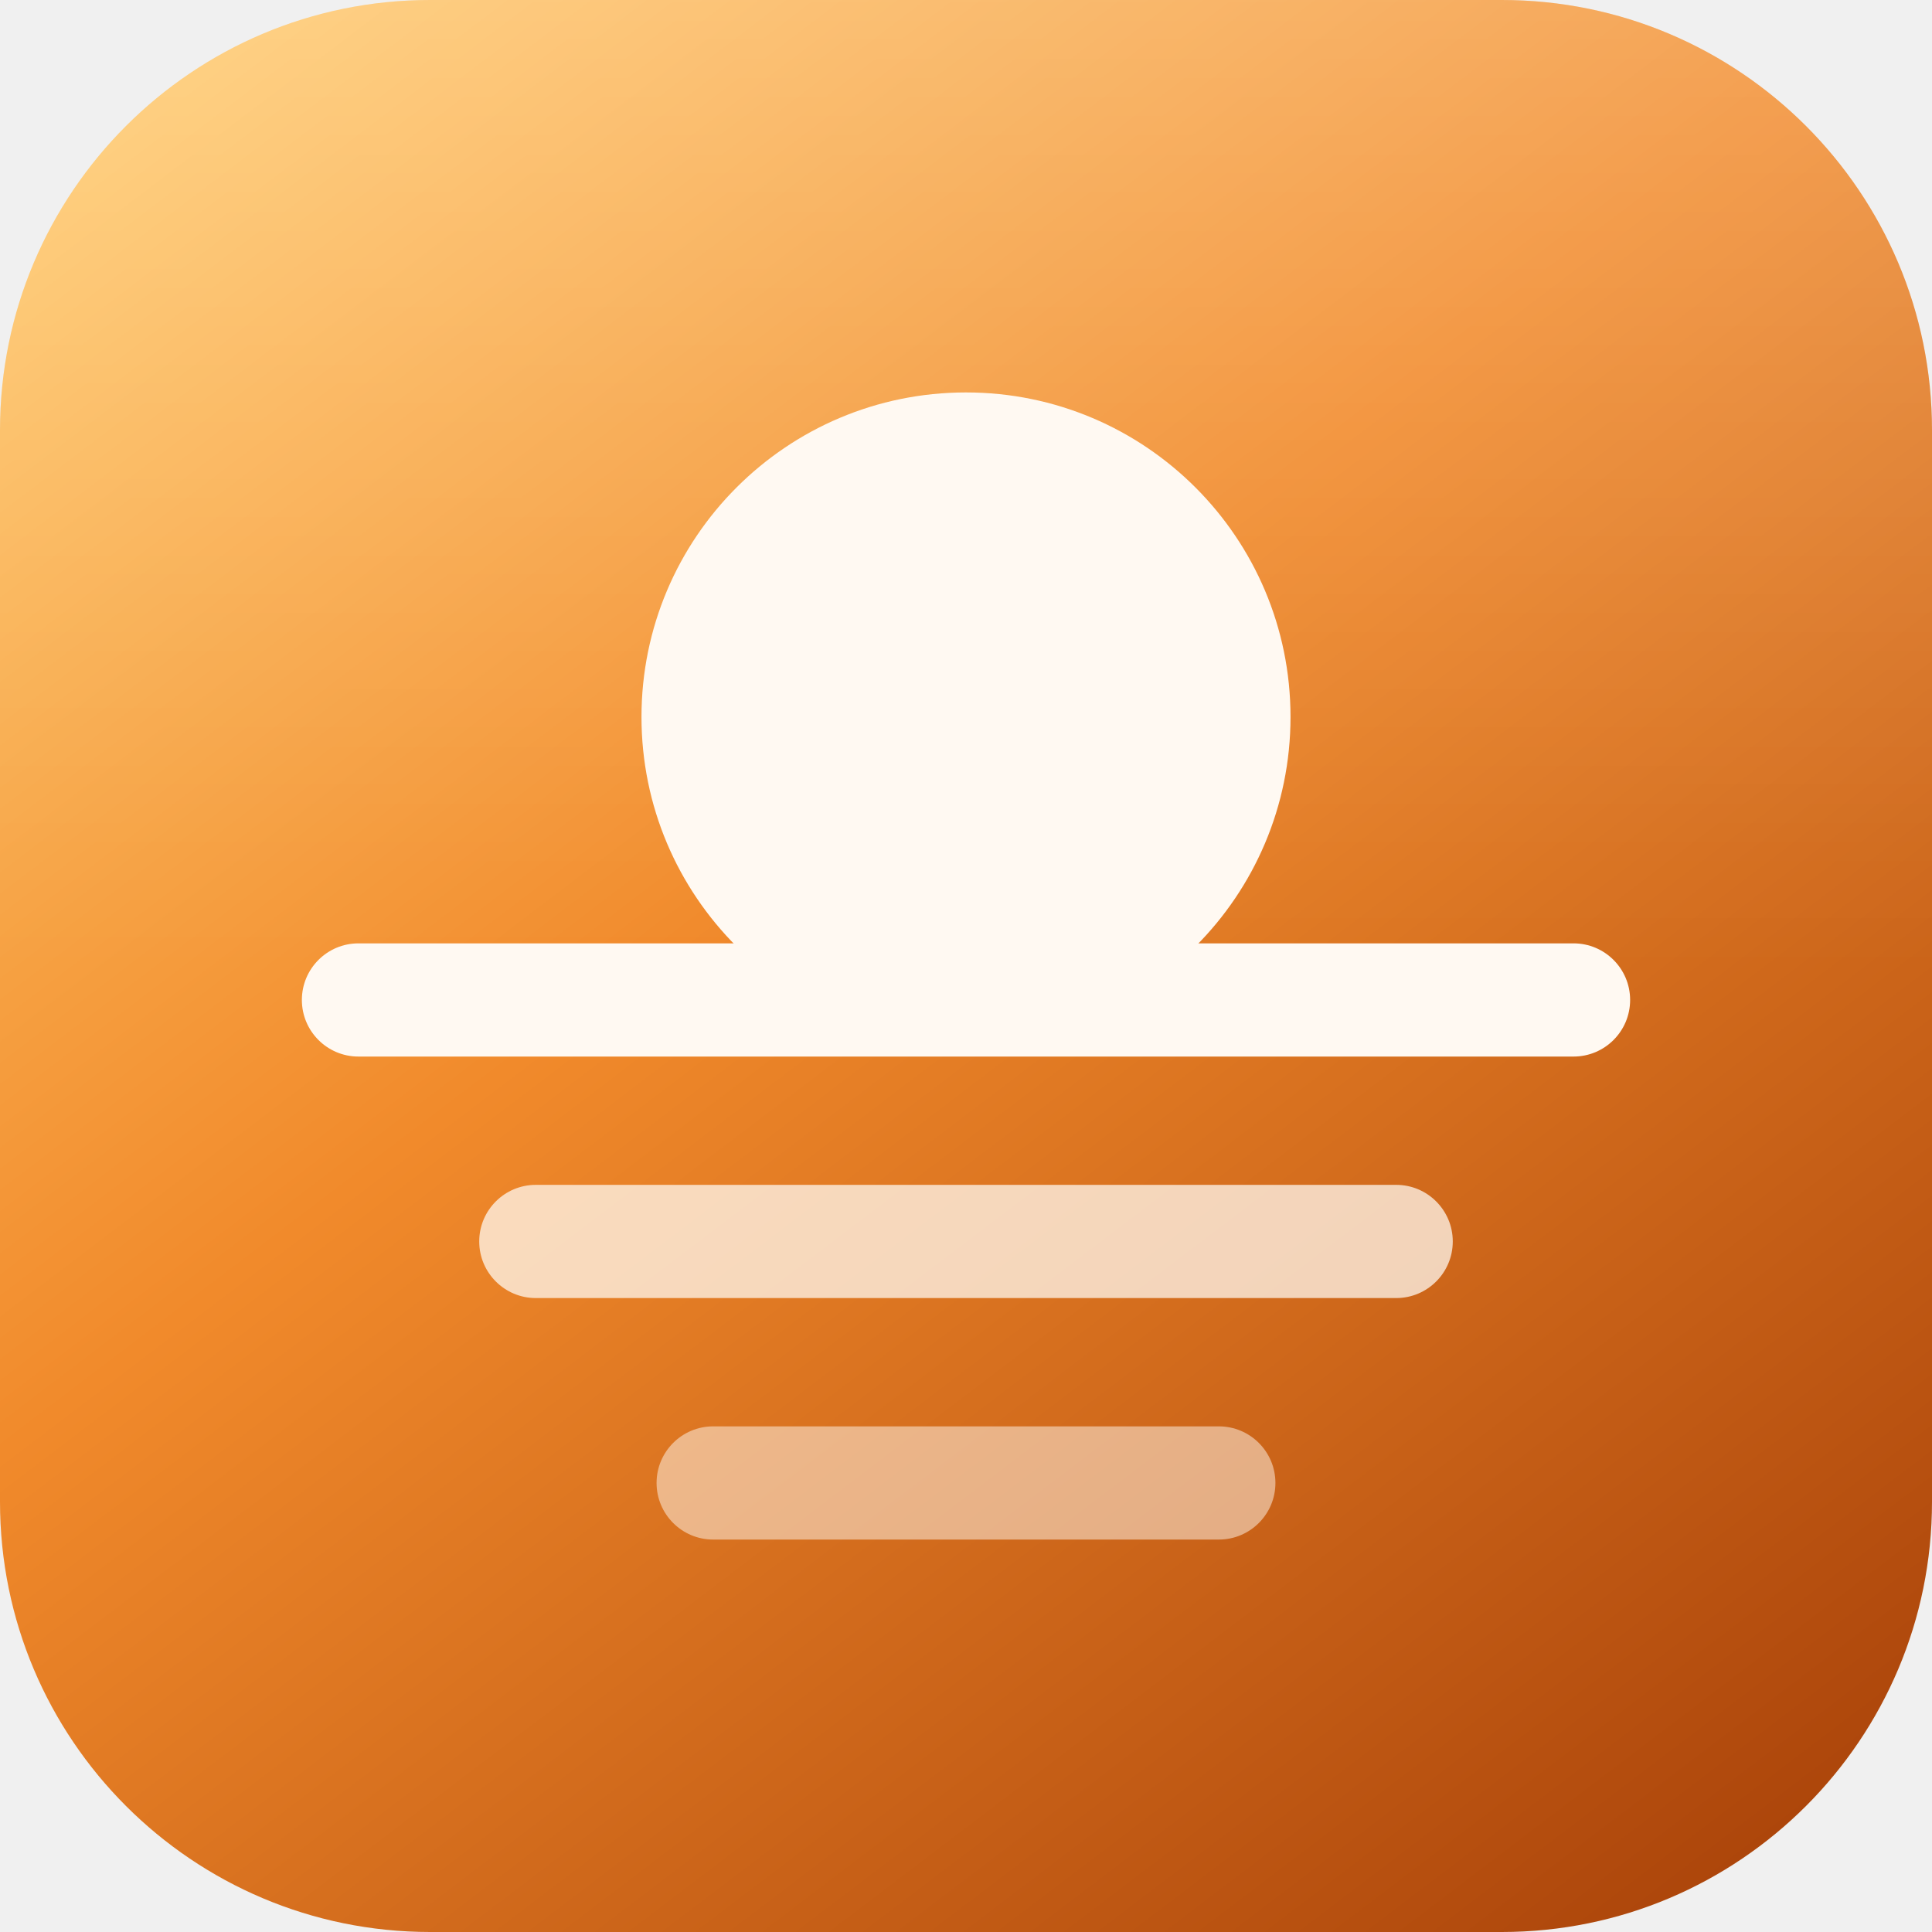
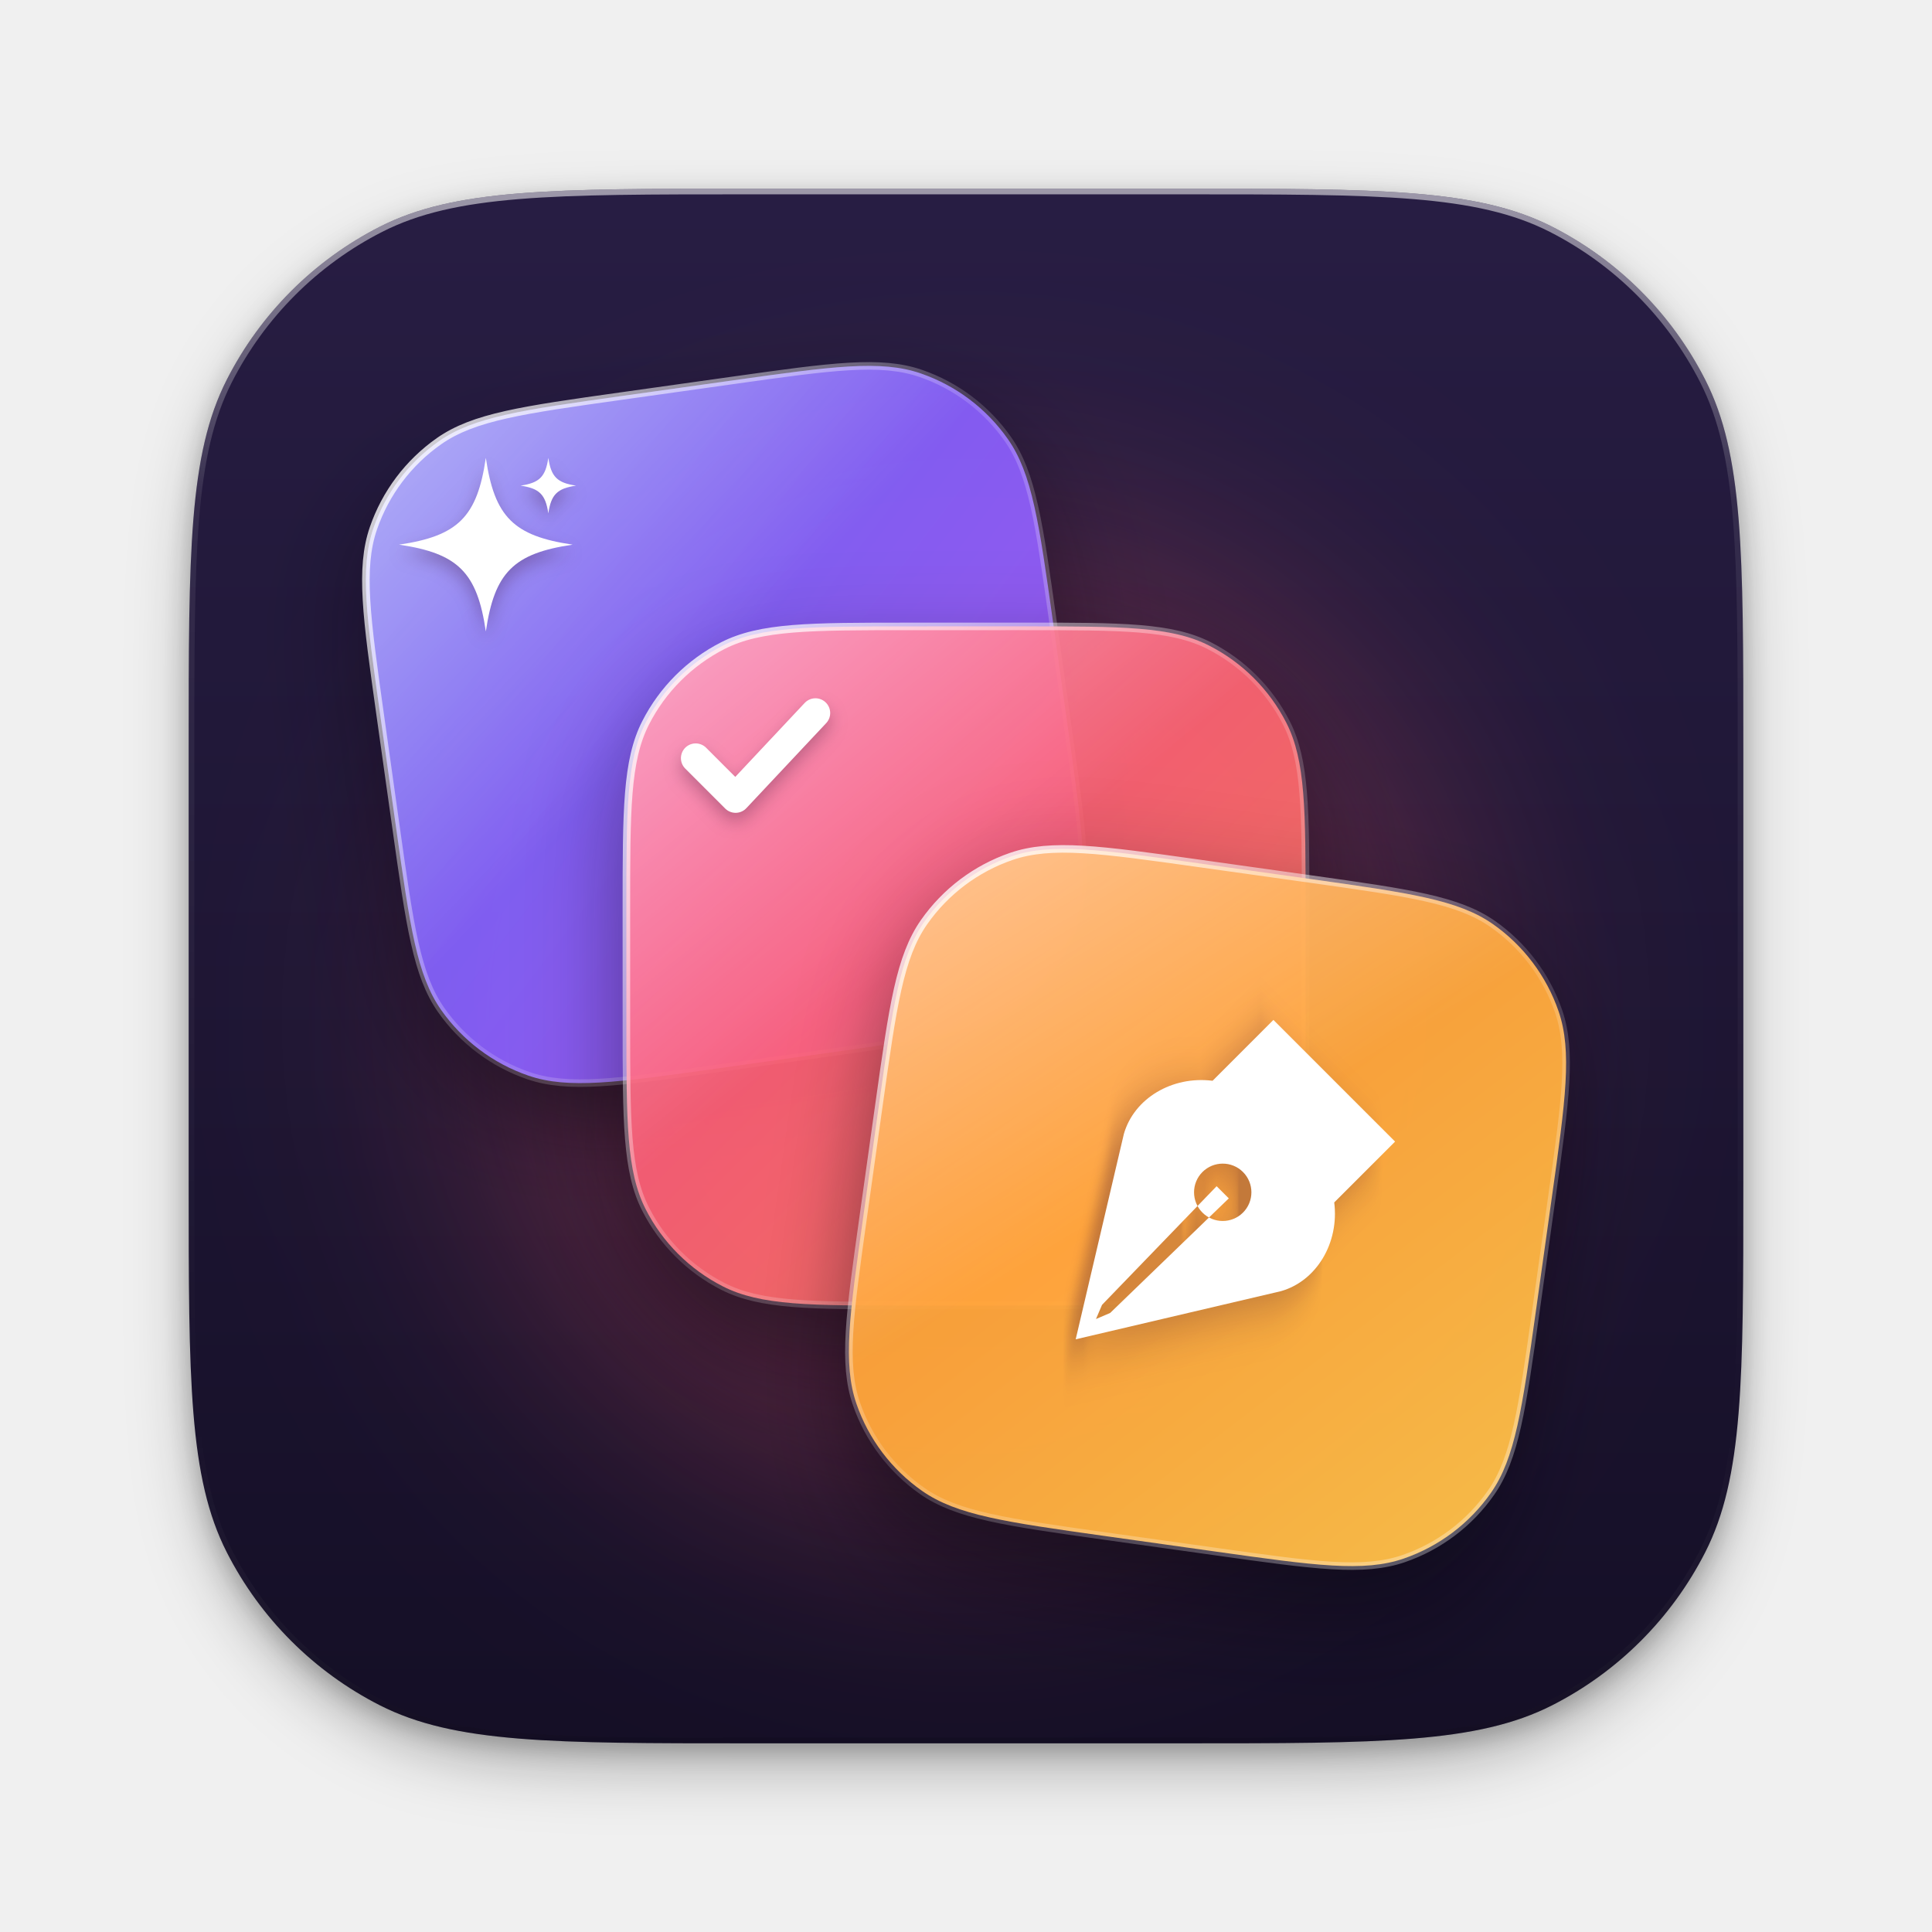
- <svg xmlns="http://www.w3.org/2000/svg" viewBox="0 0 512 512" width="512" height="512">
+ <svg xmlns="http://www.w3.org/2000/svg" viewBox="0 0 1024 1024" width="1024" height="1024">
  <defs>
-     <linearGradient id="sky" x1=".12" y1="0" x2=".88" y2="1">
-       <stop offset="0" stop-color="#ffc768" />
-       <stop offset=".42" stop-color="#f18a2b" />
-       <stop offset="1" stop-color="#ab440a" />
+     <path id="tile" d="M627.36 100c103.83 0 155.75 0 195.41 20.21a185.4 185.4 0 0 1 81.02 81.02c20.21 39.66 20.21 91.58 20.21 195.41L924 627.36c0 103.83 0 155.75 -20.21 195.41a185.4 185.4 0 0 1 -81.02 81.02c-39.66 20.21 -91.58 20.21 -195.41 20.21L396.64 924c-103.83 0 -155.75 0 -195.41 -20.21a185.4 185.4 0 0 1 -81.02 -81.02c-20.21 -39.66 -20.21 -91.58 -20.21 -195.41L100 396.64c0 -103.83 0 -155.75 20.21 -195.41a185.4 185.4 0 0 1 81.02 -81.02c39.66 -20.21 91.58 -20.21 195.41 -20.21Z" />
+     <clipPath id="clip">
+       <use href="#tile" />
+     </clipPath>
+     <path id="card" d="M30.24 -180c52.42 0 78.63 0 98.65 10.2a93.6 93.6 0 0 1 40.9 40.9c10.2 20.02 10.2 46.23 10.2 98.65L180 30.24c0 52.42 0 78.63 -10.2 98.65a93.6 93.6 0 0 1 -40.9 40.9c-20.02 10.2 -46.23 10.2 -98.65 10.2L-30.24 180c-52.42 0 -78.63 0 -98.65 -10.2a93.6 93.6 0 0 1 -40.9 -40.9c-10.2 -20.02 -10.2 -46.23 -10.2 -98.65L-180 -30.24c0 -52.42 0 -78.63 10.2 -98.65a93.6 93.6 0 0 1 40.9 -40.9c20.02 -10.2 46.23 -10.2 98.65 -10.2Z" />
+     <g id="sparkle" fill="#fff">
+       <path d="M0 -50C5 -16 16 -5 50 0C16 5 5 16 0 50C-5 16 -16 5 -50 0C-16 -5 -5 -16 0 -50Z" />
+       <path d="M0 -50C5 -16 16 -5 50 0C16 5 5 16 0 50C-5 16 -16 5 -50 0C-16 -5 -5 -16 0 -50Z" transform="translate(36 -34) scale(.32)" />
+     </g>
+     <path id="check" d="M-34 2L-11 25L35 -24" fill="none" stroke="#fff" stroke-width="17" stroke-linecap="round" stroke-linejoin="round" />
+     <path id="nib" fill="#fff" fill-rule="evenodd" d="M0 52L-31 2C-36 -7 -33 -19 -24 -26L-24 -50L24 -50L24 -26C33 -19 36 -7 31 2Z              M0 -14a8 8 0 1 0 .01 0Z              M-2.4 -6L2.4 -6L1.6 40L0 44L-1.6 40Z" />
+     <filter id="drop" x="-10%" y="-10%" width="120%" height="125%" color-interpolation-filters="sRGB">
+       <feGaussianBlur in="SourceAlpha" stdDeviation="6" result="near" />
+       <feOffset in="near" dy="4" result="near" />
+       <feFlood flood-color="#000" flood-opacity=".22" />
+       <feComposite in2="near" operator="in" result="near" />
+       <feGaussianBlur in="SourceAlpha" stdDeviation="16" result="far" />
+       <feOffset in="far" dy="14" result="far" />
+       <feFlood flood-color="#000" flood-opacity=".26" />
+       <feComposite in2="far" operator="in" result="far" />
+       <feMerge>
+         <feMergeNode in="far" />
+         <feMergeNode in="near" />
+         <feMergeNode in="SourceGraphic" />
+       </feMerge>
+     </filter>
+     <filter id="lift" x="-30%" y="-30%" width="160%" height="170%" color-interpolation-filters="sRGB">
+       <feGaussianBlur in="SourceAlpha" stdDeviation="26" />
+       <feOffset dy="22" result="s" />
+       <feFlood flood-color="#05030c" flood-opacity=".5" />
+       <feComposite in2="s" operator="in" />
+       <feMerge>
+         <feMergeNode />
+         <feMergeNode in="SourceGraphic" />
+       </feMerge>
+     </filter>
+     <filter id="press" x="-40%" y="-40%" width="180%" height="190%" color-interpolation-filters="sRGB">
+       <feGaussianBlur in="SourceAlpha" stdDeviation="5" />
+       <feOffset dy="5" result="s" />
+       <feFlood flood-color="#3a1030" flood-opacity=".3" />
+       <feComposite in2="s" operator="in" />
+       <feMerge>
+         <feMergeNode />
+         <feMergeNode in="SourceGraphic" />
+       </feMerge>
+     </filter>
+     <filter id="haze" x="-60%" y="-60%" width="220%" height="220%">
+       <feGaussianBlur stdDeviation="70" />
+     </filter>
+     <linearGradient id="night" x1="0" y1="0" x2="0" y2="1">
+       <stop offset="0" stop-color="#2a1f47" />
+       <stop offset="1" stop-color="#120d22" />
    </linearGradient>
-     <linearGradient id="sheen" x1="0" y1="0" x2="0" y2="1">
-       <stop offset="0" stop-color="#fff" stop-opacity=".2" />
+     <linearGradient id="violet" x1="0" y1="0" x2="1" y2="1">
+       <stop offset="0" stop-color="#6f6cff" />
+       <stop offset="1" stop-color="#a557ff" />
+     </linearGradient>
+     <linearGradient id="coral" x1="0" y1="0" x2="1" y2="1">
+       <stop offset="0" stop-color="#ff4f8b" />
+       <stop offset="1" stop-color="#ff7a59" />
+     </linearGradient>
+     <linearGradient id="amber" x1="0" y1="0" x2="1" y2="1">
+       <stop offset="0" stop-color="#ff8f2e" />
+       <stop offset="1" stop-color="#ffc24a" />
+     </linearGradient>
+     <linearGradient id="sheen" x1="0" y1="0" x2=".8" y2="1">
+       <stop offset="0" stop-color="#fff" stop-opacity=".5" />
      <stop offset=".5" stop-color="#fff" stop-opacity="0" />
    </linearGradient>
+     <linearGradient id="edge" x1="0" y1="0" x2="1" y2="1">
+       <stop offset="0" stop-color="#fff" stop-opacity=".9" />
+       <stop offset=".5" stop-color="#fff" stop-opacity=".15" />
+       <stop offset="1" stop-color="#fff" stop-opacity=".35" />
+     </linearGradient>
+     <linearGradient id="rim" x1="0" y1="100" x2="0" y2="924" gradientUnits="userSpaceOnUse">
+       <stop offset="0" stop-color="#fff" stop-opacity=".55" />
+       <stop offset=".2" stop-color="#fff" stop-opacity=".08" />
+       <stop offset=".8" stop-color="#fff" stop-opacity="0" />
+       <stop offset="1" stop-color="#000" stop-opacity=".12" />
+     </linearGradient>
  </defs>
-   <rect width="512" height="512" rx="114" fill="url(#sky)" />
-   <rect width="512" height="512" rx="114" fill="url(#sheen)" />
-   <circle cx="256" cy="190" r="86" fill="#fff9f2" />
-   <rect x="80" y="250" width="352" height="30" rx="15" fill="#fff9f2" />
-   <rect x="127" y="314" width="258" height="30" rx="15" fill="#fff9f2" opacity=".74" />
-   <rect x="174" y="378" width="164" height="30" rx="15" fill="#fff9f2" opacity=".5" />
+   <g filter="url(#drop)">
+     <g clip-path="url(#clip)">
+       <rect width="1024" height="1024" fill="url(#night)" />
+       <circle cx="512" cy="540" r="260" fill="#ff5a6a" opacity=".28" filter="url(#haze)" />
+       <g transform="translate(384 384) rotate(-8)">
+         <use href="#card" fill="url(#violet)" opacity=".92" filter="url(#lift)" />
+         <use href="#card" fill="url(#sheen)" />
+         <use href="#card" fill="none" stroke="url(#edge)" stroke-width="4" />
+         <use href="#sparkle" transform="translate(-112 -112) rotate(8) scale(.92)" filter="url(#press)" />
+       </g>
+       <g transform="translate(512 512)">
+         <use href="#card" fill="url(#coral)" opacity=".92" filter="url(#lift)" />
+         <use href="#card" fill="url(#sheen)" />
+         <use href="#card" fill="none" stroke="url(#edge)" stroke-width="4" />
+         <use href="#check" transform="translate(-112 -112) scale(.92)" filter="url(#press)" />
+       </g>
+       <g transform="translate(640 640) rotate(8)">
+         <use href="#card" fill="url(#amber)" opacity=".96" filter="url(#lift)" />
+         <use href="#card" fill="url(#sheen)" />
+         <use href="#card" fill="none" stroke="url(#edge)" stroke-width="4" />
+         <use href="#nib" transform="rotate(37) scale(1.9)" filter="url(#press)" />
+       </g>
+       <use href="#tile" fill="none" stroke="url(#rim)" stroke-width="6" />
+     </g>
+   </g>
</svg>
